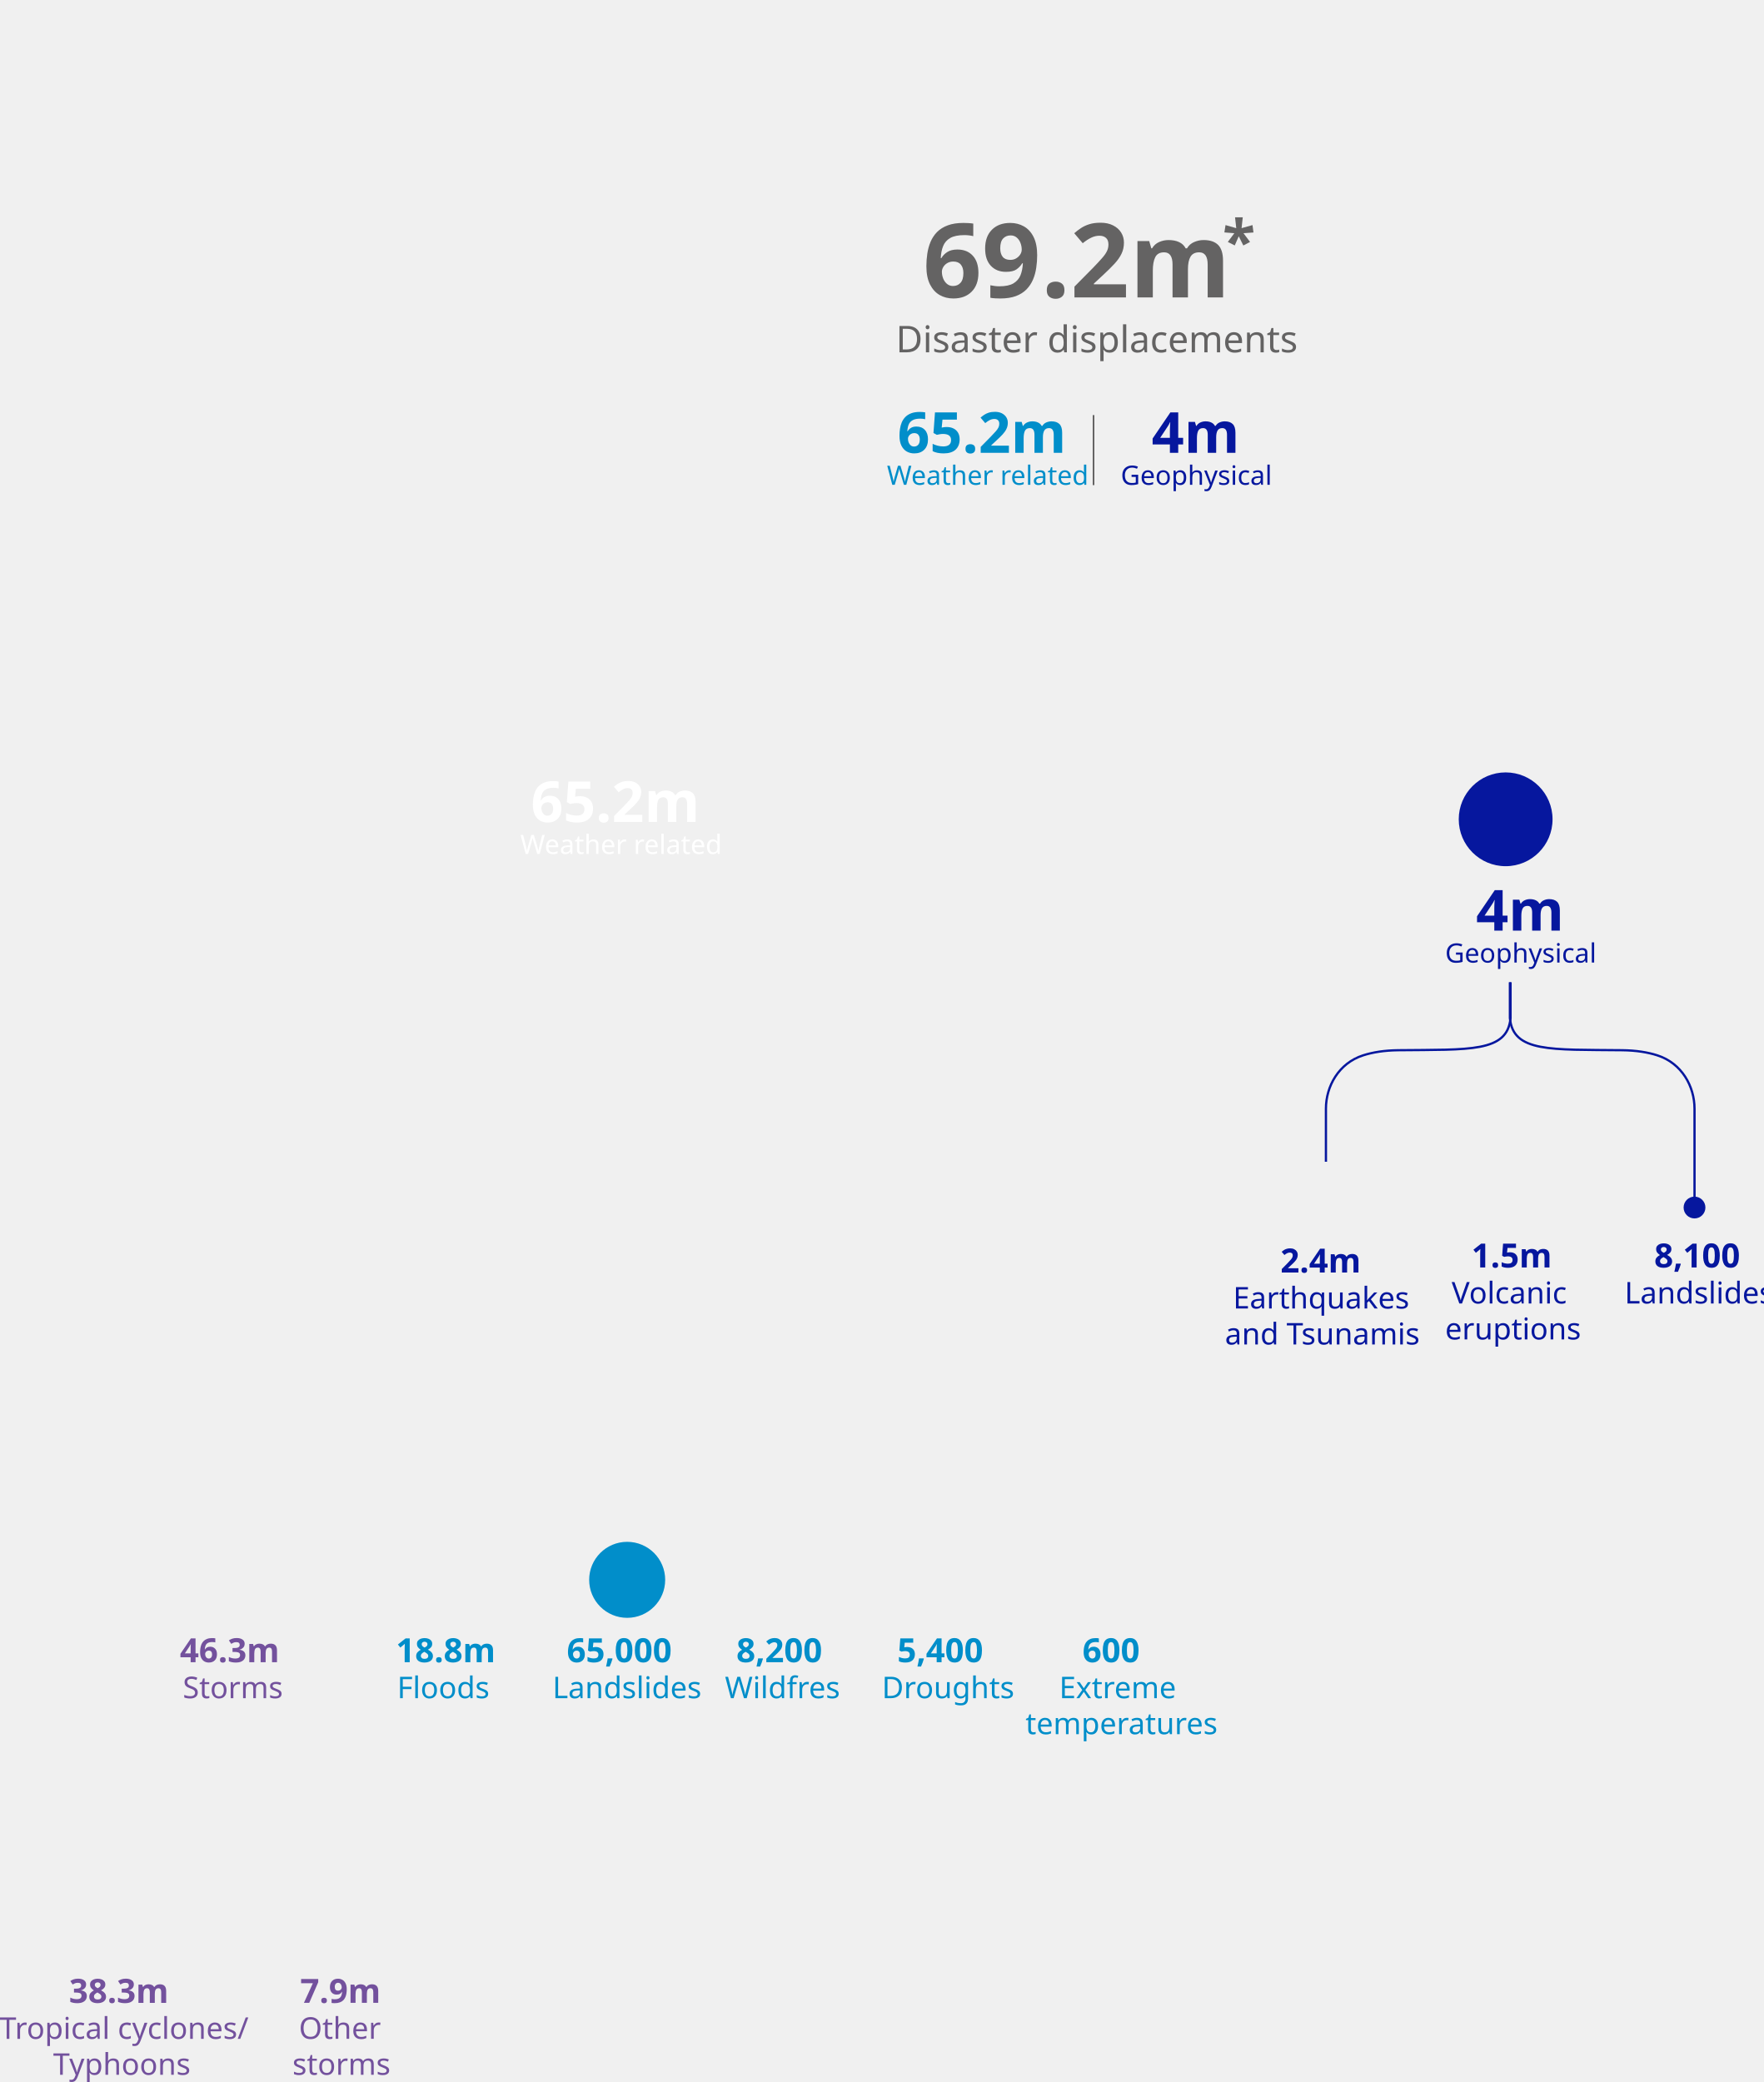
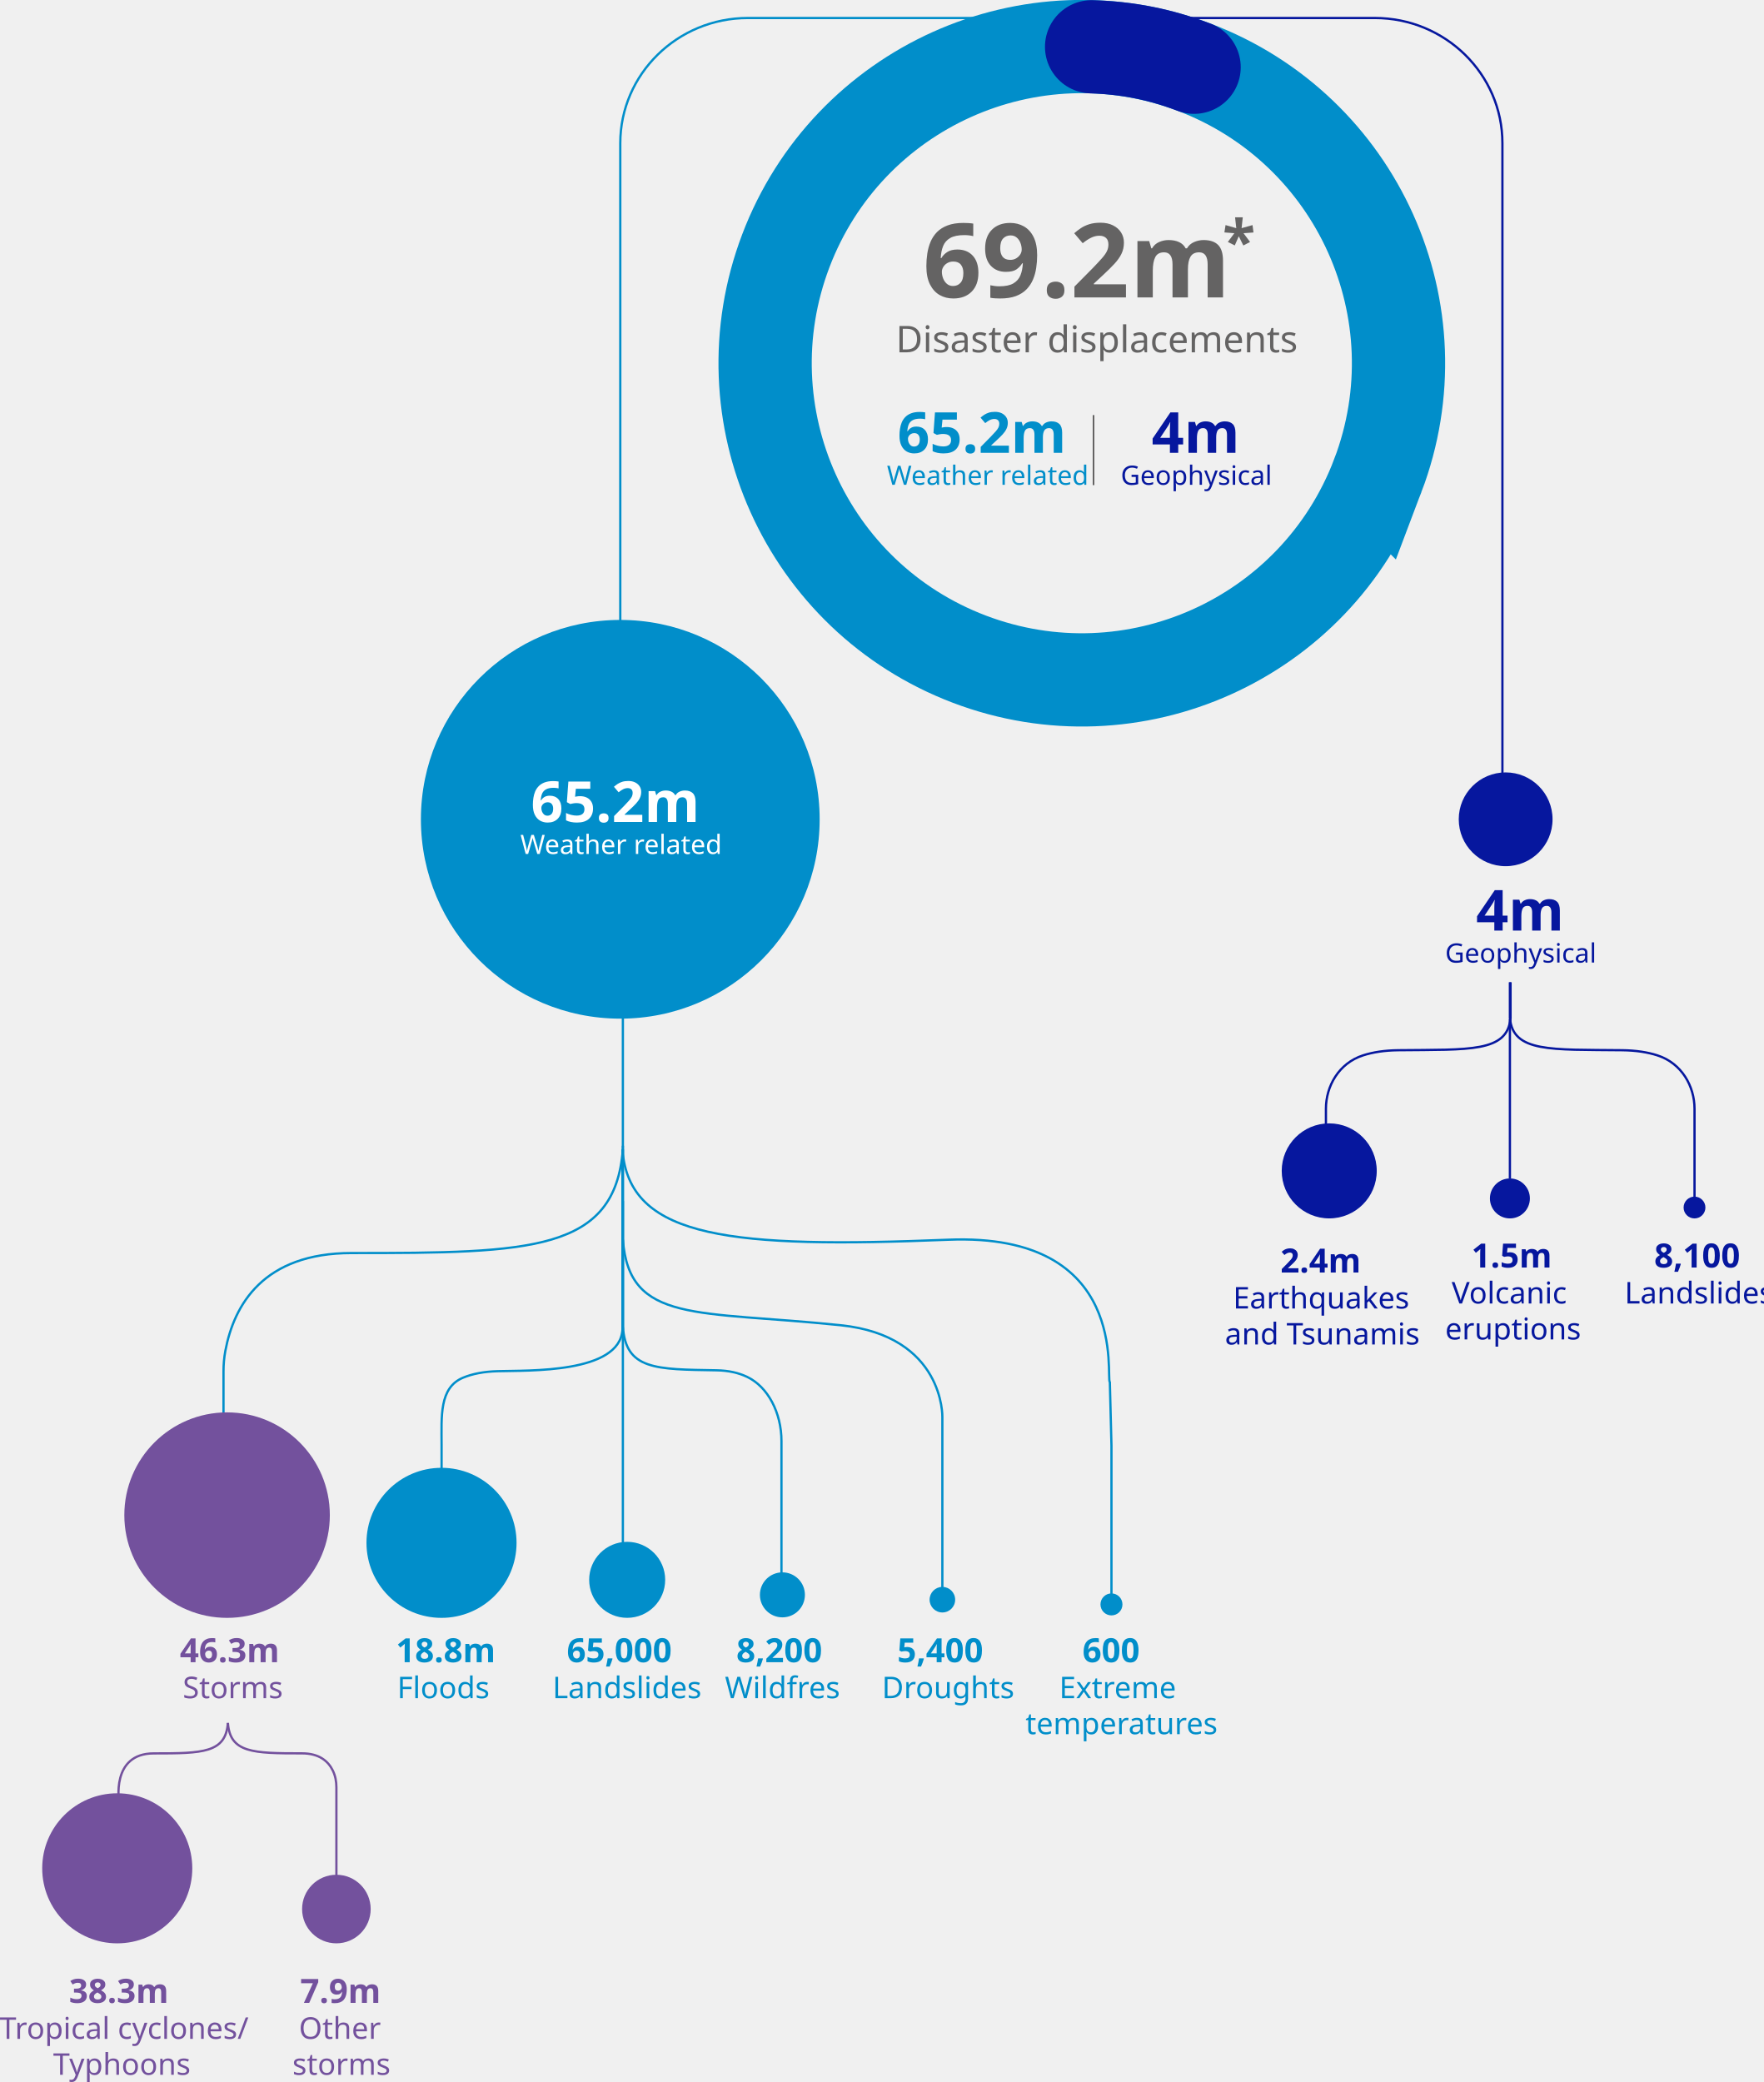
<svg xmlns="http://www.w3.org/2000/svg" width="705.97" height="833.5" version="1.1" viewBox="0 0 705.97 833.5">
  <defs>
+     <clipPath id="clipPath50">
+       <path d="M 0,841.89 H 595.276 V 0 H 0 Z" />
+     </clipPath>
+     <clipPath id="clipPath98">
+       <path d="M 0,841.89 H 595.276 V 0 H 0 Z" />
+     </clipPath>
+     <clipPath id="clipPath154">
+       <path d="M 0,841.89 H 595.276 V 0 H 0 Z" />
+     </clipPath>
    <clipPath id="clipPath228">
      <path d="M 0,841.89 H 595.276 V 0 H 0 Z" />
    </clipPath>
+     <clipPath id="clipPath248">
+       <path d="M 0,841.89 H 595.276 V 0 H 0 Z" />
+     </clipPath>
+     <clipPath id="clipPath292">
+       <path d="M 0,841.89 H 595.276 V 0 H 0 Z" />
+     </clipPath>
    <clipPath id="clipPath320">
      <path d="M 0,841.89 H 595.276 V 0 H 0 Z" />
-     </clipPath>
-     <clipPath id="clipPath870">
-       <g transform="translate(-469.79 -490.59)">
-         <path d="M 0,841.89 H 595.276 V 0 H 0 Z" />
-       </g>
-     </clipPath>
-     <clipPath id="clipPath888">
-       <g transform="translate(-463.79 -436.83)">
-         <path d="M 0,841.89 H 595.276 V 0 H 0 Z" />
-       </g>
-     </clipPath>
-     <clipPath id="clipPath894">
-       <g transform="translate(-401.28 -445.1)">
-         <path d="M 0,841.89 H 595.276 V 0 H 0 Z" />
-       </g>
-     </clipPath>
-     <clipPath id="clipPath907">
-       <path d="M 0,841.89 H 595.276 V 0 H 0 Z" />
-     </clipPath>
-     <clipPath id="clipPath922">
-       <path d="M 0,841.89 H 595.276 V 0 H 0 Z" />
-     </clipPath>
-     <clipPath id="clipPath950">
-       <g transform="translate(-203.47 -541.24)">
-         <path d="M 0,841.89 H 595.276 V 0 H 0 Z" />
-       </g>
-     </clipPath>
-     <clipPath id="clipPath956">
-       <g transform="translate(-203.47 -424.45)">
-         <path d="M 0,841.89 H 595.276 V 0 H 0 Z" />
-       </g>
-     </clipPath>
-     <clipPath id="clipPath962">
-       <g transform="translate(-203.47 -452.66)">
-         <path d="M 0,841.89 H 595.276 V 0 H 0 Z" />
-       </g>
-     </clipPath>
-     <clipPath id="clipPath968">
-       <g transform="translate(-203.47 -436.07)">
-         <path d="M 0,841.89 H 595.276 V 0 H 0 Z" />
-       </g>
-     </clipPath>
-     <clipPath id="clipPath974">
-       <g transform="translate(-203.47 -397.35)">
-         <path d="M 0,841.89 H 595.276 V 0 H 0 Z" />
-       </g>
-     </clipPath>
-     <clipPath id="clipPath980">
-       <g transform="translate(-202.69 -610.53)">
-         <path d="M 0,841.89 H 595.276 V 0 H 0 Z" />
-       </g>
-     </clipPath>
-     <clipPath id="clipPath986">
-       <g transform="translate(-344.2 -782.62)">
-         <path d="M 0,841.89 H 595.276 V 0 H 0 Z" />
-       </g>
-     </clipPath>
-     <clipPath id="clipPath992">
-       <g transform="translate(-430.14 -653.89)">
-         <path d="M 0,841.89 H 595.276 V 0 H 0 Z" />
-       </g>
-     </clipPath>
-     <clipPath id="clipPath1014">
-       <g transform="translate(-203.34 -451.55)">
-         <path d="M 0,841.89 H 595.276 V 0 H 0 Z" />
-       </g>
-     </clipPath>
-     <clipPath id="clipPath1020">
-       <g transform="translate(-346.86 -314.93)">
-         <path d="M 0,841.89 H 595.276 V 0 H 0 Z" />
-       </g>
-     </clipPath>
-     <clipPath id="clipPath1026">
-       <g transform="translate(-295.56 -316.35)">
-         <path d="M 0,841.89 H 595.276 V 0 H 0 Z" />
-       </g>
-     </clipPath>
-     <clipPath id="clipPath1032">
-       <g transform="translate(-244.61 -317.8)">
-         <path d="M 0,841.89 H 595.276 V 0 H 0 Z" />
-       </g>
-     </clipPath>
-     <clipPath id="clipPath1044">
-       <g transform="translate(-53.788 -341.74)">
-         <path d="M 0,841.89 H 595.276 V 0 H 0 Z" />
-       </g>
-     </clipPath>
-     <clipPath id="clipPath1060">
-       <g transform="translate(-202.69 -553.16)">
-         <path d="M 0,841.89 H 595.276 V 0 H 0 Z" />
-       </g>
-     </clipPath>
-     <clipPath id="clipPath1066">
-       <g transform="translate(-467.54 -553.16)">
-         <path d="M 0,841.89 H 595.276 V 0 H 0 Z" />
-       </g>
-     </clipPath>
-     <clipPath id="clipPath1072">
-       <g transform="translate(-126.49 -333.42)">
-         <path d="M 0,841.89 H 595.276 V 0 H 0 Z" />
-       </g>
-     </clipPath>
-     <clipPath id="clipPath1085">
-       <path d="M 0,841.89 H 595.276 V 0 H 0 Z" />
-     </clipPath>
-     <clipPath id="clipPath1105">
-       <g transform="translate(-107.16 -223.46)">
-         <path d="M 0,841.89 H 595.276 V 0 H 0 Z" />
-       </g>
-     </clipPath>
-     <clipPath id="clipPath1111">
-       <g transform="translate(-29.133 -235.69)">
-         <path d="M 0,841.89 H 595.276 V 0 H 0 Z" />
-       </g>
-     </clipPath>
-     <clipPath id="clipPath1117">
-       <g transform="translate(-84.879 -279.35)">
-         <path d="M 0,841.89 H 595.276 V 0 H 0 Z" />
-       </g>
-     </clipPath>
-     <clipPath id="clipPath1123">
-       <g transform="translate(-52.25 -255.38)">
-         <path d="M 0,841.89 H 595.276 V 0 H 0 Z" />
-       </g>
    </clipPath>
  </defs>
  <g transform="matrix(1.3333 0 0 -1.3333 -21.945 1062.2)">
-     <g font-family="'Proxima Nova'">
-       <text transform="scale(1,-1)" x="362.237" y="-660.702" fill="#06179e" font-size="17px" font-weight="bold" xml:space="preserve">
-         <tspan x="362.237 372.386" y="-660.702">4m</tspan>
-       </text>
-       <text transform="scale(1,-1)" x="352.95" y="-651.102" fill="#06179e" font-size="8px" xml:space="preserve">
-         <tspan x="352.95 358.654 363.158 367.734 372.326 376.742 380.662 384.382 386.182 390.142 394.358" y="-651.102">Geophysical</tspan>
-       </text>
-       <text transform="scale(1,-1)" x="285.923" y="-660.702" fill="#018eca" font-size="17px" font-weight="bold" xml:space="preserve">
-         <tspan x="285.923 296.259 306.595 310.947 321.147" y="-660.702">65.2m</tspan>
-       </text>
-       <text transform="scale(1,-1)" x="282.75" y="-651.102" fill="#018eca" font-size="8px" xml:space="preserve">
-         <tspan x="282.75 289.493 293.998 298.214 300.565 304.982 309.486 312.125 314.19 316.829 321.334 323.133 327.349 329.702 334.206" y="-651.102">Weather related</tspan>
-       </text>
-     </g>
-     <path d="m344.78 672.04v-21.035" fill="none" stroke="#646363" stroke-miterlimit="10" stroke-width=".5" />
-     <g fill="#646363" font-family="'Proxima Nova'">
-       <text transform="scale(1,-1)" x="293.514" y="-707.356" font-size="31px" font-weight="bold" xml:space="preserve">
-         <tspan x="293.514 312.362 330.559 338.495 357.095" y="-707.356">69.2m</tspan>
-       </text>
-       <text transform="scale(1,-1)" x="383.505" y="-717.679" font-size="18.073px" font-weight="bold" xml:space="preserve">
-         <tspan x="383.505" y="-717.679">*</tspan>
-       </text>
-       <text transform="scale(1,-1)" x="285.428" y="-690.883" font-size="11.077px" xml:space="preserve">
-         <tspan x="285.428 293.182 295.674 300.825 306.662 311.813 315.07 321.306 324.962 327.819 334.189 336.681 341.832 348.19 350.682 356.52 362.003 368.239 377.19 383.426 389.529 392.786 397.937" y="-690.883">Disaster displacements </tspan>
-       </text>
-     </g>
-     <g transform="translate(430.14 653.89)" clip-path="url(#clipPath992)">
-       <path d="m0 0c-18.622-49.086-73.51-73.782-122.6-55.16-49.085 18.622-73.781 73.51-55.159 122.6 18.622 49.085 73.509 73.781 122.6 55.159s73.781-73.51 55.16-122.6z" fill="none" stroke="#018eca" stroke-linecap="round" stroke-miterlimit="10" stroke-width="28" />
-     </g>
-     <g transform="translate(344.2 782.62)" clip-path="url(#clipPath986)">
-       <path d="m0 0c10.967-0.34 20.514-2.244 30.772-6.135" fill="none" stroke="#06179e" stroke-linecap="round" stroke-miterlimit="10" stroke-width="28" />
-     </g>
-     <g transform="translate(202.69 610.53)" clip-path="url(#clipPath980)">
-       <path d="m0 0c-33.06 0-59.86-26.8-59.86-59.86s26.8-59.86 59.86-59.86 59.86 26.8 59.86 59.86-26.8 59.86-59.86 59.86" fill="#018eca" />
-     </g>
-     <g transform="translate(203.47 397.35)" clip-path="url(#clipPath974)">
-       <path d="m0 0v54.201c-2.406-30.607-27.378-31.13-81.425-31.12-26.516 5e-3 -35.331-15.531-37.925-29.359-0.383-2.039-0.558-4.111-0.558-6.186v-62.345" fill="none" stroke="#018eca" stroke-miterlimit="10" stroke-width=".68" />
-     </g>
-     <g transform="translate(203.47 436.07)" clip-path="url(#clipPath968)">
-       <path d="m0 0v-121.14" fill="#fff" stroke="#018eca" stroke-miterlimit="10" stroke-width=".68" />
-     </g>
-     <g transform="translate(203.47 452.66)" clip-path="url(#clipPath962)">
-       <path d="m0 0v-54.201c0.819-13.097 9.773-12.937 28.179-13.24 3.615-0.059 6.607-0.779 9.077-1.949 6.322-2.993 10.358-10.828 10.358-19.317v-46.085" fill="none" stroke="#018eca" stroke-miterlimit="10" stroke-width=".68" />
-     </g>
-     <g transform="translate(203.47 424.45)" clip-path="url(#clipPath956)">
-       <path d="m0 0c1.931-25.266 22.197-21.202 65.354-25.689 31.216-3.246 30.568-27.603 30.568-27.603v-53.291" fill="none" stroke="#018eca" stroke-miterlimit="10" stroke-width=".68" />
-     </g>
-     <g transform="translate(203.47 541.24)" clip-path="url(#clipPath950)">
-       <path d="m0 0v-91.122c2.887-25.265 32.878-28.323 97.676-25.688 54.891 2.232 47.214-41.597 48.533-42.81l0.482-18.972v-47.716" fill="none" stroke="#018eca" stroke-miterlimit="10" stroke-width=".68" />
-     </g>
-     <text transform="scale(1,-1)" x="459.635" y="-517.247" fill="#06179e" font-family="'Proxima Nova'" font-size="17px" font-weight="bold" xml:space="preserve">
-       <tspan x="459.635 469.784" y="-517.247">4m</tspan>
-     </text>
-     <text transform="scale(1,-1)" x="450.348" y="-507.647" fill="#06179e" font-family="'Proxima Nova'" font-size="8px" xml:space="preserve">
-       <tspan x="450.348 456.052 460.556 465.132 469.724 474.14 478.06 481.78 483.58 487.54 491.756" y="-507.647">Geophysical</tspan>
-     </text>
-     <g transform="translate(401.28 445.1)" clip-path="url(#clipPath894)">
-       <path d="m0 0c0 7.879 6.387 14.266 14.266 14.266s14.265-6.387 14.265-14.266c0-7.878-6.386-14.266-14.265-14.266s-14.266 6.388-14.266 14.266" fill="#06179e" />
-     </g>
-     <g transform="translate(463.79 436.83)" clip-path="url(#clipPath888)">
-       <path d="m0 0c0 3.314 2.687 6 6.001 6 3.313 0 6.001-2.686 6.001-6s-2.688-6.001-6.001-6.001c-3.314 0-6.001 2.687-6.001 6.001" fill="#06179e" />
-     </g>
-     <path d="m521.94 434.1c0 1.808 1.466 3.273 3.273 3.273 1.808 0 3.274-1.465 3.274-3.273s-1.466-3.274-3.274-3.274c-1.807 0-3.273 1.466-3.273 3.274" clip-path="url(#clipPath922)" fill="#06179e" />
-     <path d="m469.79 501.74v-10.77c0.954-10.325 12.268-9.403 33.693-9.641 4.208-0.047 7.691-0.615 10.567-1.537 7.358-2.36 11.167-9.332 11.167-16.024v-29.659" clip-path="url(#clipPath907)" fill="none" stroke="#06179e" stroke-miterlimit="10" stroke-width=".68" />
-     <g transform="translate(469.79 490.59)" clip-path="url(#clipPath870)">
-       <path d="m0 0v-47.754" fill="none" stroke="#06179e" stroke-miterlimit="10" stroke-width=".68" />
-     </g>
-     <g fill="#06179e" font-family="'Proxima Nova'">
-       <text transform="scale(1,-1)" x="400.89" y="-414.577" font-size="10.024px" font-weight="bold" xml:space="preserve">
-         <tspan x="400.89 406.905 409.471 415.456" y="-414.577">2.4m</tspan>
-       </text>
-       <text transform="scale(1,-1)" x="386.667" y="-403.777" font-size="9px" xml:space="preserve">
-         <tspan x="386.667 391.788 396.531 399.501 402.147 407.115 412.281 417.24 421.983 426.402 431.469" y="-403.777">Earthquakes</tspan>
-         <tspan x="384.237 388.98 393.939 399.114 401.436 405.747 409.932 414.891 419.85 424.593 431.865 433.89" y="-392.977">and Tsunamis</tspan>
-       </text>
-       <text transform="scale(1,-1)" x="458.241" y="-416.091" font-size="10.024px" font-weight="bold" xml:space="preserve">
-         <tspan x="458.241 462.361 464.927 471.022" y="-416.091">1.5m</tspan>
-       </text>
-       <text transform="scale(1,-1)" x="452.306" y="-405.291" font-size="9px" xml:space="preserve">
-         <tspan x="452.306 457.688 462.836 464.861 469.316 474.059 479.018 481.043 485.498" y="-405.291">Volcanic </tspan>
-         <tspan x="450.344 455.411 458.381 463.34 468.506 471.152 473.177 478.325 483.284" y="-394.491">eruptions</tspan>
-       </text>
-       <text transform="scale(1,-1)" x="513.118" y="-416.091" font-size="10.024px" font-weight="bold" xml:space="preserve">
-         <tspan x="513.118 519.192 520.766 524.886 531.101 537.316" y="-416.091">8,100 </tspan>
-       </text>
-       <text transform="scale(1,-1)" x="504.215" y="-405.291" font-size="9px" xml:space="preserve">
-         <tspan x="504.215 508.679 513.422 518.381 523.556 527.741 529.766 531.791 536.966 542.033" y="-405.291">Landslides</tspan>
-       </text>
-     </g>
-     <g transform="translate(53.788 341.74)" clip-path="url(#clipPath1044)">
-       <path d="m0 0c0 17.037 13.812 30.849 30.85 30.849 17.037 0 30.849-13.812 30.849-30.849 0-17.038-13.812-30.85-30.849-30.85-17.038 0-30.85 13.812-30.85 30.85" fill="#73519d" />
-     </g>
-     <path d="m193.35 322.31c0 6.302 5.109 11.411 11.411 11.411s11.411-5.109 11.411-11.411c0-6.303-5.109-11.411-11.411-11.411s-11.411 5.108-11.411 11.411" clip-path="url(#clipPath1085)" fill="#018eca" />
-     <g transform="translate(244.61 317.8)" clip-path="url(#clipPath1032)">
-       <path d="m0 0c0 3.731 3.025 6.758 6.757 6.758 3.733 0 6.758-3.027 6.758-6.758 0-3.732-3.025-6.758-6.758-6.758-3.732 0-6.757 3.026-6.757 6.758" fill="#018eca" />
-     </g>
-     <g transform="translate(295.56 316.35)" clip-path="url(#clipPath1026)">
-       <path d="m0 0c0 2.12 1.719 3.839 3.838 3.839 2.12 0 3.839-1.719 3.839-3.839s-1.719-3.839-3.839-3.839c-2.119 0-3.838 1.719-3.838 3.839" fill="#018eca" />
-     </g>
-     <g transform="translate(346.86 314.93)" clip-path="url(#clipPath1020)">
-       <path d="m0 0c0 1.823 1.479 3.302 3.302 3.302 1.824 0 3.302-1.479 3.302-3.302 0-1.824-1.478-3.302-3.302-3.302-1.823 0-3.302 1.478-3.302 3.302" fill="#018eca" />
-     </g>
-     <g transform="translate(203.34 451.55)" clip-path="url(#clipPath1014)">
-       <path d="m0 0v-54.201c-0.935-13.097-28.187-12.129-37.497-12.393-4.121-0.118-7.534-0.781-10.351-1.95-7.209-2.994-6.451-11.674-6.451-20.163v-35.832" fill="none" stroke="#018eca" stroke-miterlimit="10" stroke-width=".68" />
-     </g>
-     <g fill="#018eca" font-family="'Proxima Nova'">
-       <text transform="scale(1,-1)" x="135.333" y="-297.568" font-size="10.024px" font-weight="bold" xml:space="preserve">
-         <tspan x="135.333 139.452 145.527 148.093 154.168" y="-297.568">18.8m</tspan>
-       </text>
-       <text transform="scale(1,-1)" x="135.705" y="-286.769" font-size="9px" xml:space="preserve">
-         <tspan x="135.705 140.655 142.68 147.828 152.976 158.151" y="-286.769">Floods</tspan>
-       </text>
-       <text transform="scale(1,-1)" x="186.642" y="-297.566" font-size="10.024px" font-weight="bold" xml:space="preserve">
-         <tspan x="186.642 192.737 198.832 201.398 207.613 213.828 220.043" y="-297.566">65,000 </tspan>
-       </text>
-       <text transform="scale(1,-1)" x="182.341" y="-286.767" font-size="9px" xml:space="preserve">
-         <tspan x="182.341 186.805 191.548 196.507 201.682 205.867 207.892 209.917 215.092 220.159" y="-286.767">Landslides</tspan>
-       </text>
-       <text transform="scale(1,-1)" x="237.544" y="-297.568" font-size="10.024px" font-weight="bold" xml:space="preserve">
-         <tspan x="237.544 243.619 246.185 252.2 258.415 264.63" y="-297.568">8,200 </tspan>
-       </text>
-       <text transform="scale(1,-1)" x="234.1" y="-286.769" font-size="9px" xml:space="preserve">
-         <tspan x="234.1 242.047 244.072 246.097 251.272 255.853 258.823 263.89" y="-286.769">Wildfres</tspan>
-       </text>
-       <text transform="scale(1,-1)" x="285.858" y="-297.568" font-size="10.024px" font-weight="bold" xml:space="preserve">
-         <tspan x="285.858 291.953 294.519 300.504 306.719 312.934" y="-297.568">5,400 </tspan>
-       </text>
-       <text transform="scale(1,-1)" x="281.225" y="-286.769" font-size="9px" xml:space="preserve">
-         <tspan x="281.225 287.525 290.495 295.643 300.602 305.768 310.736 313.382" y="-286.769">Droughts</tspan>
-       </text>
-       <text transform="scale(1,-1)" x="341.463" y="-297.566" font-size="10.024px" font-weight="bold" xml:space="preserve">
-         <tspan x="341.463 347.558 353.773 359.988" y="-297.566">600 </tspan>
-       </text>
-       <text transform="scale(1,-1)" x="334.467" y="-286.767" font-size="9px" xml:space="preserve">
-         <tspan x="334.467 339.588 343.962 346.608 349.578 354.645 361.917 366.984" y="-286.767">Extreme </tspan>
-         <tspan x="324.351 326.997 332.064 339.336 344.502 349.569 352.539 357.282 359.928 364.887 367.857 372.924" y="-275.967">temperatures</tspan>
-       </text>
-     </g>
+     <text transform="matrix(1 0 0 -1 362.24 660.7)" fill="#06179e" font-family="'Proxima Nova'" font-size="17px" font-weight="bold" xml:space="preserve">
+       <tspan x="0 10.149" y="0">4m</tspan>
+     </text>
+     <text transform="matrix(1 0 0 -1 352.95 651.1)" fill="#06179e" font-family="'Proxima Nova'" font-size="8px" xml:space="preserve">
+       <tspan x="0 5.704 10.208 14.784 19.376 23.792 27.712 31.432 33.232 37.192 41.408" y="0">Geophysical</tspan>
+     </text>
+     <text transform="matrix(1 0 0 -1 285.92 660.7)" fill="#018eca" font-family="'Proxima Nova'" font-size="17px" font-weight="bold" xml:space="preserve">
+       <tspan x="0 10.336 20.672 25.024 35.224" y="0">65.2m</tspan>
+     </text>
+     <text transform="matrix(1 0 0 -1 282.75 651.1)" fill="#018eca" font-family="'Proxima Nova'" font-size="8px" xml:space="preserve">
+       <tspan x="0 6.744 11.248 15.464 17.816 22.232 26.736 29.376 31.44 34.08 38.584 40.384 44.6 46.952 51.456" y="0">Weather related</tspan>
+     </text>
+     <g transform="translate(344.78 672.04)">
+       <path d="m0 0v-21.035" fill="none" stroke="#646363" stroke-miterlimit="10" stroke-width=".5" />
+     </g>
+     <text transform="matrix(1 0 0 -1 293.51 707.36)" fill="#646363" font-family="'Proxima Nova'" font-size="31px" font-weight="bold" xml:space="preserve">
+       <tspan x="0 18.848 37.045 44.981 63.581" y="0">69.2m</tspan>
+     </text>
+     <text transform="matrix(1 0 0 -1 383.51 717.68)" fill="#646363" font-family="'Proxima Nova'" font-size="18.073px" font-weight="bold" xml:space="preserve">
+       <tspan x="0" y="0">*</tspan>
+     </text>
+     <text transform="matrix(1 0 0 -1 285.43 690.88)" fill="#646363" font-family="'Proxima Nova'" font-size="11.077px" xml:space="preserve">
+       <tspan x="0 7.754 10.246 15.397 21.235 26.385 29.642 35.878 39.534 42.392 48.761 51.253 56.404 62.762 65.255 71.092 76.575 82.812 91.762 97.998 104.102 107.358 112.509" y="0">Disaster displacements </tspan>
+     </text>
+     <g clip-path="url(#clipPath50)">
+       <g transform="translate(430.14 653.89)">
+         <path d="m0 0c-18.622-49.086-73.51-73.782-122.6-55.16-49.085 18.622-73.781 73.51-55.159 122.6 18.622 49.085 73.509 73.781 122.6 55.159s73.781-73.51 55.16-122.6z" fill="none" stroke="#018eca" stroke-linecap="round" stroke-miterlimit="10" stroke-width="28" />
+       </g>
+       <g transform="translate(344.2 782.62)">
+         <path d="m0 0c10.967-.34 20.514-2.244 30.772-6.135" fill="none" stroke="#06179e" stroke-linecap="round" stroke-miterlimit="10" stroke-width="28" />
+       </g>
+       <g transform="translate(202.69 610.53)">
+         <path d="m0 0c-33.06 0-59.86-26.8-59.86-59.86s26.8-59.86 59.86-59.86 59.86 26.8 59.86 59.86-26.8 59.86-59.86 59.86" fill="#018eca" />
+       </g>
+       <g transform="translate(203.47 397.35)">
+         <path d="m0 0v54.201c-2.406-30.607-27.378-31.13-81.425-31.12-26.516.005-35.331-15.531-37.925-29.359-.383-2.039-.558-4.111-.558-6.186v-62.345" fill="none" stroke="#018eca" stroke-miterlimit="10" stroke-width=".68" />
+       </g>
+       <g transform="translate(203.47 436.07)">
+         <path d="m0 0v-121.14" fill="#ffffff" stroke="#018eca" stroke-miterlimit="10" stroke-width=".68" />
+       </g>
+       <g transform="translate(203.47 452.66)">
+         <path d="m0 0v-54.201c.819-13.097 9.773-12.937 28.179-13.24 3.615-.059 6.607-.779 9.077-1.949 6.322-2.993 10.358-10.828 10.358-19.317v-46.085" fill="none" stroke="#018eca" stroke-miterlimit="10" stroke-width=".68" />
+       </g>
+       <g transform="translate(203.47 424.45)">
+         <path d="m0 0c1.931-25.266 22.197-21.202 65.354-25.689 31.216-3.246 30.568-27.603 30.568-27.603v-53.291" fill="none" stroke="#018eca" stroke-miterlimit="10" stroke-width=".68" />
+       </g>
+       <g transform="translate(203.47 541.24)">
+         <path d="m0 0v-91.122c2.887-25.265 32.878-28.323 97.676-25.688 54.891 2.232 47.214-41.597 48.533-42.81l.482-18.972v-47.716" fill="none" stroke="#018eca" stroke-miterlimit="10" stroke-width=".68" />
+       </g>
+     </g>
+     <text transform="matrix(1 0 0 -1 459.64 517.25)" fill="#06179e" font-family="'Proxima Nova'" font-size="17px" font-weight="bold" xml:space="preserve">
+       <tspan x="0 10.149" y="0">4m</tspan>
+     </text>
+     <text transform="matrix(1 0 0 -1 450.35 507.65)" fill="#06179e" font-family="'Proxima Nova'" font-size="8px" xml:space="preserve">
+       <tspan x="0 5.704 10.208 14.784 19.376 23.792 27.712 31.432 33.232 37.192 41.408" y="0">Geophysical</tspan>
+     </text>
+     <g clip-path="url(#clipPath98)">
+       <g transform="translate(401.28 445.1)">
+         <path d="m0 0c0 7.879 6.387 14.266 14.266 14.266s14.265-6.387 14.265-14.266c0-7.878-6.386-14.266-14.265-14.266s-14.266 6.388-14.266 14.266" fill="#06179e" />
+       </g>
+       <g transform="translate(463.79 436.83)">
+         <path d="m0 0c0 3.314 2.687 6 6.001 6 3.313 0 6.001-2.686 6.001-6s-2.688-6.001-6.001-6.001c-3.314 0-6.001 2.687-6.001 6.001" fill="#06179e" />
+       </g>
+       <g transform="translate(521.94 434.1)">
+         <path d="m0 0c0 1.808 1.466 3.273 3.273 3.273 1.808 0 3.274-1.465 3.274-3.273s-1.466-3.274-3.274-3.274c-1.807 0-3.273 1.466-3.273 3.274" fill="#06179e" />
+       </g>
+       <g transform="translate(469.79 501.74)">
+         <path d="m0 0v-10.77c.954-10.325 12.268-9.403 33.693-9.641 4.208-.047 7.691-.615 10.567-1.537 7.358-2.36 11.167-9.332 11.167-16.024v-29.659" fill="none" stroke="#06179e" stroke-miterlimit="10" stroke-width=".68" />
+       </g>
+       <g transform="translate(469.79 490.59)">
+         <path d="m0 0v-47.754" fill="none" stroke="#06179e" stroke-miterlimit="10" stroke-width=".68" />
+       </g>
+     </g>
+     <text transform="matrix(1 0 0 -1 400.89 414.58)" fill="#06179e" font-family="'Proxima Nova'" font-size="10.024px" font-weight="bold" xml:space="preserve">
+       <tspan x="0 6.015 8.581 14.565" y="0">2.4m</tspan>
+     </text>
+     <text transform="matrix(1 0 0 -1 386.67 403.78)" fill="#06179e" font-family="'Proxima Nova'" font-size="9px" xml:space="preserve">
+       <tspan x="0 5.121 9.864 12.834 15.48 20.448 25.614 30.573 35.316 39.735 44.802" y="0">Earthquakes</tspan>
+       <tspan x="-2.43 2.313 7.272 12.447 14.769 19.08 23.265 28.224 33.183 37.926 45.198 47.223" y="10.8">and Tsunamis</tspan>
+     </text>
+     <text transform="matrix(1 0 0 -1 458.24 416.09)" fill="#06179e" font-family="'Proxima Nova'" font-size="10.024px" font-weight="bold" xml:space="preserve">
+       <tspan x="0 4.12 6.686 12.781" y="0">1.5m</tspan>
+     </text>
+     <text transform="matrix(1 0 0 -1 452.31 405.29)" fill="#06179e" font-family="'Proxima Nova'" font-size="9px" xml:space="preserve">
+       <tspan x="0 5.382 10.53 12.555 17.01 21.753 26.712 28.737 33.192" y="0">Volcanic </tspan>
+       <tspan x="-1.962 3.105 6.075 11.034 16.2 18.846 20.871 26.019 30.978" y="10.8">eruptions</tspan>
+     </text>
+     <text transform="matrix(1 0 0 -1 513.12 416.09)" fill="#06179e" font-family="'Proxima Nova'" font-size="10.024px" font-weight="bold" xml:space="preserve">
+       <tspan x="0 6.075 7.648 11.768 17.983 24.198" y="0">8,100 </tspan>
+     </text>
+     <text transform="matrix(1 0 0 -1 504.22 405.29)" fill="#06179e" font-family="'Proxima Nova'" font-size="9px" xml:space="preserve">
+       <tspan x="0 4.464 9.207 14.166 19.341 23.526 25.551 27.576 32.751 37.818" y="0">Landslides</tspan>
+     </text>
+     <g clip-path="url(#clipPath154)">
+       <g transform="translate(53.788 341.74)">
+         <path d="m0 0c0 17.037 13.812 30.849 30.85 30.849 17.037 0 30.849-13.812 30.849-30.849 0-17.038-13.812-30.85-30.849-30.85-17.038 0-30.85 13.812-30.85 30.85" fill="#73519d" />
+       </g>
+       <g transform="translate(193.35 322.31)">
+         <path d="m0 0c0 6.302 5.109 11.411 11.411 11.411s11.411-5.109 11.411-11.411c0-6.303-5.109-11.411-11.411-11.411s-11.411 5.108-11.411 11.411" fill="#018eca" />
+       </g>
+       <g transform="translate(244.61 317.8)">
+         <path d="m0 0c0 3.731 3.025 6.758 6.757 6.758 3.733 0 6.758-3.027 6.758-6.758 0-3.732-3.025-6.758-6.758-6.758-3.732 0-6.757 3.026-6.757 6.758" fill="#018eca" />
+       </g>
+       <g transform="translate(295.56 316.35)">
+         <path d="m0 0c0 2.12 1.719 3.839 3.838 3.839 2.12 0 3.839-1.719 3.839-3.839s-1.719-3.839-3.839-3.839c-2.119 0-3.838 1.719-3.838 3.839" fill="#018eca" />
+       </g>
+       <g transform="translate(346.86 314.93)">
+         <path d="m0 0c0 1.823 1.479 3.302 3.302 3.302 1.824 0 3.302-1.479 3.302-3.302 0-1.824-1.478-3.302-3.302-3.302-1.823 0-3.302 1.478-3.302 3.302" fill="#018eca" />
+       </g>
+       <g transform="translate(203.34 451.55)">
+         <path d="m0 0v-54.201c-.935-13.097-28.187-12.129-37.497-12.393-4.121-.118-7.534-.781-10.351-1.95-7.209-2.994-6.451-11.674-6.451-20.163v-35.832" fill="none" stroke="#018eca" stroke-miterlimit="10" stroke-width=".68" />
+       </g>
+     </g>
+     <text transform="matrix(1 0 0 -1 135.33 297.57)" fill="#018eca" font-family="'Proxima Nova'" font-size="10.024px" font-weight="bold" xml:space="preserve">
+       <tspan x="0 4.12 10.195 12.761 18.835" y="0">18.8m</tspan>
+     </text>
+     <text transform="matrix(1 0 0 -1 135.71 286.77)" fill="#018eca" font-family="'Proxima Nova'" font-size="9px" xml:space="preserve">
+       <tspan x="0 4.95 6.975 12.123 17.271 22.446" y="0">Floods</tspan>
+     </text>
+     <text transform="matrix(1 0 0 -1 186.64 297.57)" fill="#018eca" font-family="'Proxima Nova'" font-size="10.024px" font-weight="bold" xml:space="preserve">
+       <tspan x="0 6.095 12.189 14.756 20.971 27.186 33.401" y="0">65,000 </tspan>
+     </text>
+     <text transform="matrix(1 0 0 -1 182.34 286.77)" fill="#018eca" font-family="'Proxima Nova'" font-size="9px" xml:space="preserve">
+       <tspan x="0 4.464 9.207 14.166 19.341 23.526 25.551 27.576 32.751 37.818" y="0">Landslides</tspan>
+     </text>
+     <text transform="matrix(1 0 0 -1 237.54 297.57)" fill="#018eca" font-family="'Proxima Nova'" font-size="10.024px" font-weight="bold" xml:space="preserve">
+       <tspan x="0 6.075 8.641 14.655 20.87 27.085" y="0">8,200 </tspan>
+     </text>
+     <text transform="matrix(1 0 0 -1 234.1 286.77)" fill="#018eca" font-family="'Proxima Nova'" font-size="9px" xml:space="preserve">
+       <tspan x="0 7.947 9.972 11.997 17.172 21.753 24.723 29.79" y="0">Wildfres</tspan>
+     </text>
+     <text transform="matrix(1 0 0 -1 285.86 297.57)" fill="#018eca" font-family="'Proxima Nova'" font-size="10.024px" font-weight="bold" xml:space="preserve">
+       <tspan x="0 6.095 8.661 14.645 20.86 27.075" y="0">5,400 </tspan>
+     </text>
+     <text transform="matrix(1 0 0 -1 281.23 286.77)" fill="#018eca" font-family="'Proxima Nova'" font-size="9px" xml:space="preserve">
+       <tspan x="0 6.3 9.27 14.418 19.377 24.543 29.511 32.157" y="0">Droughts</tspan>
+     </text>
+     <text transform="matrix(1 0 0 -1 341.46 297.57)" fill="#018eca" font-family="'Proxima Nova'" font-size="10.024px" font-weight="bold" xml:space="preserve">
+       <tspan x="0 6.095 12.31 18.525" y="0">600 </tspan>
+     </text>
+     <text transform="matrix(1 0 0 -1 334.47 286.77)" fill="#018eca" font-family="'Proxima Nova'" font-size="9px" xml:space="preserve">
+       <tspan x="0 5.121 9.495 12.141 15.111 20.178 27.45 32.517" y="0">Extreme </tspan>
+       <tspan x="-10.116 -7.47 -2.403 4.869 10.035 15.102 18.072 22.815 25.461 30.42 33.39 38.457" y="10.8">temperatures</tspan>
+     </text>
    <g clip-path="url(#clipPath228)">
      <g transform="translate(469.98 501.74)">
-         <path d="m0 0v-10.77c-0.954-10.325-12.268-9.403-33.694-9.641-4.208-0.047-7.691-0.615-10.566-1.537-7.359-2.36-11.167-9.332-11.167-16.024v-15.925" fill="none" stroke="#06179e" stroke-miterlimit="10" stroke-width=".68" />
-       </g>
-     </g>
-     <text transform="scale(1,-1)" x="70.46" y="-297.568" fill="#73519d" font-family="'Proxima Nova'" font-size="10.024px" font-weight="bold" xml:space="preserve">
-       <tspan x="70.46 76.444 82.539 85.105 90.989" y="-297.568">46.3m</tspan>
-     </text>
-     <text transform="scale(1,-1)" x="71.323" y="-286.769" fill="#73519d" font-family="'Proxima Nova'" font-size="9px" xml:space="preserve">
-       <tspan x="71.323 76.444 79.09 84.238 87.208 94.48" y="-286.769">Storms</tspan>
-     </text>
-     <g transform="translate(52.25 255.38)" clip-path="url(#clipPath1123)">
-       <path d="m0 0s-2.646 14.819 10.398 14.816c14.756-3e-3 21.575 0.151 22.231 9.143" fill="none" stroke="#73519d" stroke-miterlimit="10" stroke-width=".68" />
-     </g>
-     <g transform="translate(84.879 279.35)" clip-path="url(#clipPath1117)">
-       <path d="m0 0c0.657-8.991 7.475-9.145 22.231-9.142 5.214 1e-3 7.921-2.366 9.292-5.208 0.749-1.551 1.057-3.279 1.057-5.001v-36.204" fill="none" stroke="#73519d" stroke-miterlimit="10" stroke-width=".68" />
-     </g>
-     <g transform="translate(29.133 235.69)" clip-path="url(#clipPath1111)">
-       <path d="m0 0c0 12.442 10.086 22.529 22.529 22.529s22.529-10.087 22.529-22.529-10.086-22.529-22.529-22.529-22.529 10.087-22.529 22.529" fill="#73519d" />
-     </g>
-     <g transform="translate(107.16 223.46)" clip-path="url(#clipPath1105)">
-       <path d="m0 0c0 5.686 4.609 10.295 10.295 10.295s10.296-4.609 10.296-10.295c0-5.687-4.61-10.296-10.296-10.296s-10.295 4.609-10.295 10.296" fill="#73519d" />
-     </g>
-     <g fill="#73519d" font-family="'Proxima Nova'">
-       <text transform="scale(1,-1)" x="37.187" y="-195.29" font-size="10.024px" font-weight="bold" xml:space="preserve">
-         <tspan x="37.187 43.071 49.146 51.712 57.596" y="-195.29">38.3m</tspan>
-       </text>
-       <text transform="scale(1,-1)" x="16.369" y="-184.49" font-size="9px" xml:space="preserve">
-         <tspan x="16.369 20.734 23.704 28.852 34.018 36.043 40.498 45.241 47.266 49.588 54.043 58.453 62.908 64.933 70.081 75.04 80.107 84.292 86.956" y="-184.49">Tropical cyclones/ </tspan>
-         <tspan x="32.407 36.925 41.335 46.501 51.469 56.617 61.765 66.724" y="-173.69">Typhoons</tspan>
-       </text>
-       <text transform="scale(1,-1)" x="106.598" y="-195.291" font-size="10.024px" font-weight="bold" xml:space="preserve">
-         <tspan x="106.598 111.119 113.685 119.78" y="-195.291">7.9m</tspan>
-       </text>
-       <text transform="scale(1,-1)" x="106.191" y="-184.491" font-size="9px" xml:space="preserve">
-         <tspan x="106.191 113.076 115.722 120.69 125.757 128.727" y="-184.491">Other </tspan>
-         <tspan x="104.256 108.441 111.087 116.235 119.205 126.477" y="-173.691">storms</tspan>
-       </text>
-     </g>
-     <g transform="translate(126.49 333.42)" clip-path="url(#clipPath1072)">
-       <path d="m0 0c0 12.442 10.086 22.528 22.529 22.528 12.442 0 22.529-10.086 22.529-22.528 0-12.443-10.087-22.529-22.529-22.529-12.443 0-22.529 10.086-22.529 22.529" fill="#018eca" />
-     </g>
-     <g transform="translate(467.54 553.16)" clip-path="url(#clipPath1066)">
-       <path d="m0 0v200.49c0 20.774-17.162 37.615-38.332 37.615h-70.591" fill="none" stroke="#06179e" stroke-miterlimit="10" stroke-width=".68" />
-     </g>
-     <g transform="translate(202.69 553.16)" clip-path="url(#clipPath1060)">
-       <path d="m0 0v200.49c0 20.774 17.162 37.615 38.331 37.615h70.591" fill="none" stroke="#018eca" stroke-miterlimit="10" stroke-width=".68" />
-     </g>
-     <text transform="scale(1,-1)" x="175.85" y="-549.862" fill="#ffffff" font-family="'Proxima Nova'" font-size="17px" font-weight="bold" xml:space="preserve">
-       <tspan x="175.85 186.186 196.522 200.874 211.074" y="-549.862">65.2m</tspan>
-     </text>
-     <text transform="scale(1,-1)" x="172.676" y="-540.262" fill="#ffffff" font-family="'Proxima Nova'" font-size="8px" xml:space="preserve">
-       <tspan x="172.676 179.42 183.924 188.14 190.492 194.908 199.412 202.052 204.116 206.756 211.26 213.06 217.276 219.628 224.132" y="-540.262">Weather related</tspan>
+         <path d="m0 0v-10.77c-.954-10.325-12.268-9.403-33.694-9.641-4.208-.047-7.691-.615-10.566-1.537-7.359-2.36-11.167-9.332-11.167-16.024v-15.925" fill="none" stroke="#06179e" stroke-miterlimit="10" stroke-width=".68" />
+       </g>
+     </g>
+     <text transform="matrix(1 0 0 -1 70.46 297.57)" fill="#73519d" font-family="'Proxima Nova'" font-size="10.024px" font-weight="bold" xml:space="preserve">
+       <tspan x="0 5.984 12.079 14.645 20.53" y="0">46.3m</tspan>
+     </text>
+     <text transform="matrix(1 0 0 -1 71.323 286.77)" fill="#73519d" font-family="'Proxima Nova'" font-size="9px" xml:space="preserve">
+       <tspan x="0 5.121 7.767 12.915 15.885 23.157" y="0">Storms</tspan>
+     </text>
+     <g clip-path="url(#clipPath248)">
+       <g transform="translate(52.25 255.38)">
+         <path d="m0 0s-2.646 14.819 10.398 14.816c14.756-.003 21.575.151 22.231 9.143" fill="none" stroke="#73519d" stroke-miterlimit="10" stroke-width=".68" />
+       </g>
+       <g transform="translate(84.879 279.35)">
+         <path d="m0 0c.657-8.991 7.475-9.145 22.231-9.142 5.214.001 7.921-2.366 9.292-5.208.749-1.551 1.057-3.279 1.057-5.001v-36.204" fill="none" stroke="#73519d" stroke-miterlimit="10" stroke-width=".68" />
+       </g>
+       <g transform="translate(29.133 235.69)">
+         <path d="m0 0c0 12.442 10.086 22.529 22.529 22.529s22.529-10.087 22.529-22.529-10.086-22.529-22.529-22.529-22.529 10.087-22.529 22.529" fill="#73519d" />
+       </g>
+       <g transform="translate(107.16 223.46)">
+         <path d="m0 0c0 5.686 4.609 10.295 10.295 10.295s10.296-4.609 10.296-10.295c0-5.687-4.61-10.296-10.296-10.296s-10.295 4.609-10.295 10.296" fill="#73519d" />
+       </g>
+     </g>
+     <text transform="matrix(1,0,0,-1,37.187,195.29)" fill="#73519d" font-family="'Proxima Nova'" font-size="10.024px" font-weight="bold" xml:space="preserve">
+       <tspan x="0 5.884 11.959 14.525 20.409" y="0">38.3m</tspan>
+     </text>
+     <text transform="matrix(1 0 0 -1 16.369 184.49)" fill="#73519d" font-family="'Proxima Nova'" font-size="9px" xml:space="preserve">
+       <tspan x="0 4.365 7.335 12.483 17.649 19.674 24.129 28.872 30.897 33.219 37.674 42.084 46.539 48.564 53.712 58.671 63.738 67.923 70.587" y="0">Tropical cyclones/ </tspan>
+       <tspan x="16.038 20.556 24.966 30.132 35.1 40.248 45.396 50.355" y="10.8">Typhoons</tspan>
+     </text>
+     <text transform="matrix(1 0 0 -1 106.6 195.29)" fill="#73519d" font-family="'Proxima Nova'" font-size="10.024px" font-weight="bold" xml:space="preserve">
+       <tspan x="0 4.521 7.087 13.182" y="0">7.9m</tspan>
+     </text>
+     <text transform="matrix(1 0 0 -1 106.19 184.49)" fill="#73519d" font-family="'Proxima Nova'" font-size="9px" xml:space="preserve">
+       <tspan x="0 6.885 9.531 14.499 19.566 22.536" y="0">Other </tspan>
+       <tspan x="-1.935 2.25 4.896 10.044 13.014 20.286" y="10.8">storms</tspan>
+     </text>
+     <g clip-path="url(#clipPath292)">
+       <g transform="translate(126.49 333.42)">
+         <path d="m0 0c0 12.442 10.086 22.528 22.529 22.528 12.442 0 22.529-10.086 22.529-22.528 0-12.443-10.087-22.529-22.529-22.529-12.443 0-22.529 10.086-22.529 22.529" fill="#018eca" />
+       </g>
+       <g transform="translate(467.54 553.16)">
+         <path d="m0 0v200.49c0 20.774-17.162 37.615-38.332 37.615h-70.591" fill="none" stroke="#06179e" stroke-miterlimit="10" stroke-width=".68" />
+       </g>
+       <g transform="translate(202.69 553.16)">
+         <path d="m0 0v200.49c0 20.774 17.162 37.615 38.331 37.615h70.591" fill="none" stroke="#018eca" stroke-miterlimit="10" stroke-width=".68" />
+       </g>
+     </g>
+     <text transform="matrix(1 0 0 -1 175.85 549.86)" fill="#ffffff" font-family="'Proxima Nova'" font-size="17px" font-weight="bold" xml:space="preserve">
+       <tspan x="0 10.336 20.672 25.024 35.224" y="0">65.2m</tspan>
+     </text>
+     <text transform="matrix(1 0 0 -1 172.68 540.26)" fill="#ffffff" font-family="'Proxima Nova'" font-size="8px" xml:space="preserve">
+       <tspan x="0 6.744 11.248 15.464 17.816 22.232 26.736 29.376 31.44 34.08 38.584 40.384 44.6 46.952 51.456" y="0">Weather related</tspan>
    </text>
    <g clip-path="url(#clipPath320)">
      <g transform="translate(468.51 564.75)">
        <path d="m0 0c-7.777 0-14.082-6.305-14.082-14.082s6.305-14.082 14.082-14.082 14.082 6.305 14.082 14.082-6.305 14.082-14.082 14.082" fill="#06179e" />
      </g>
    </g>
  </g>
</svg>
